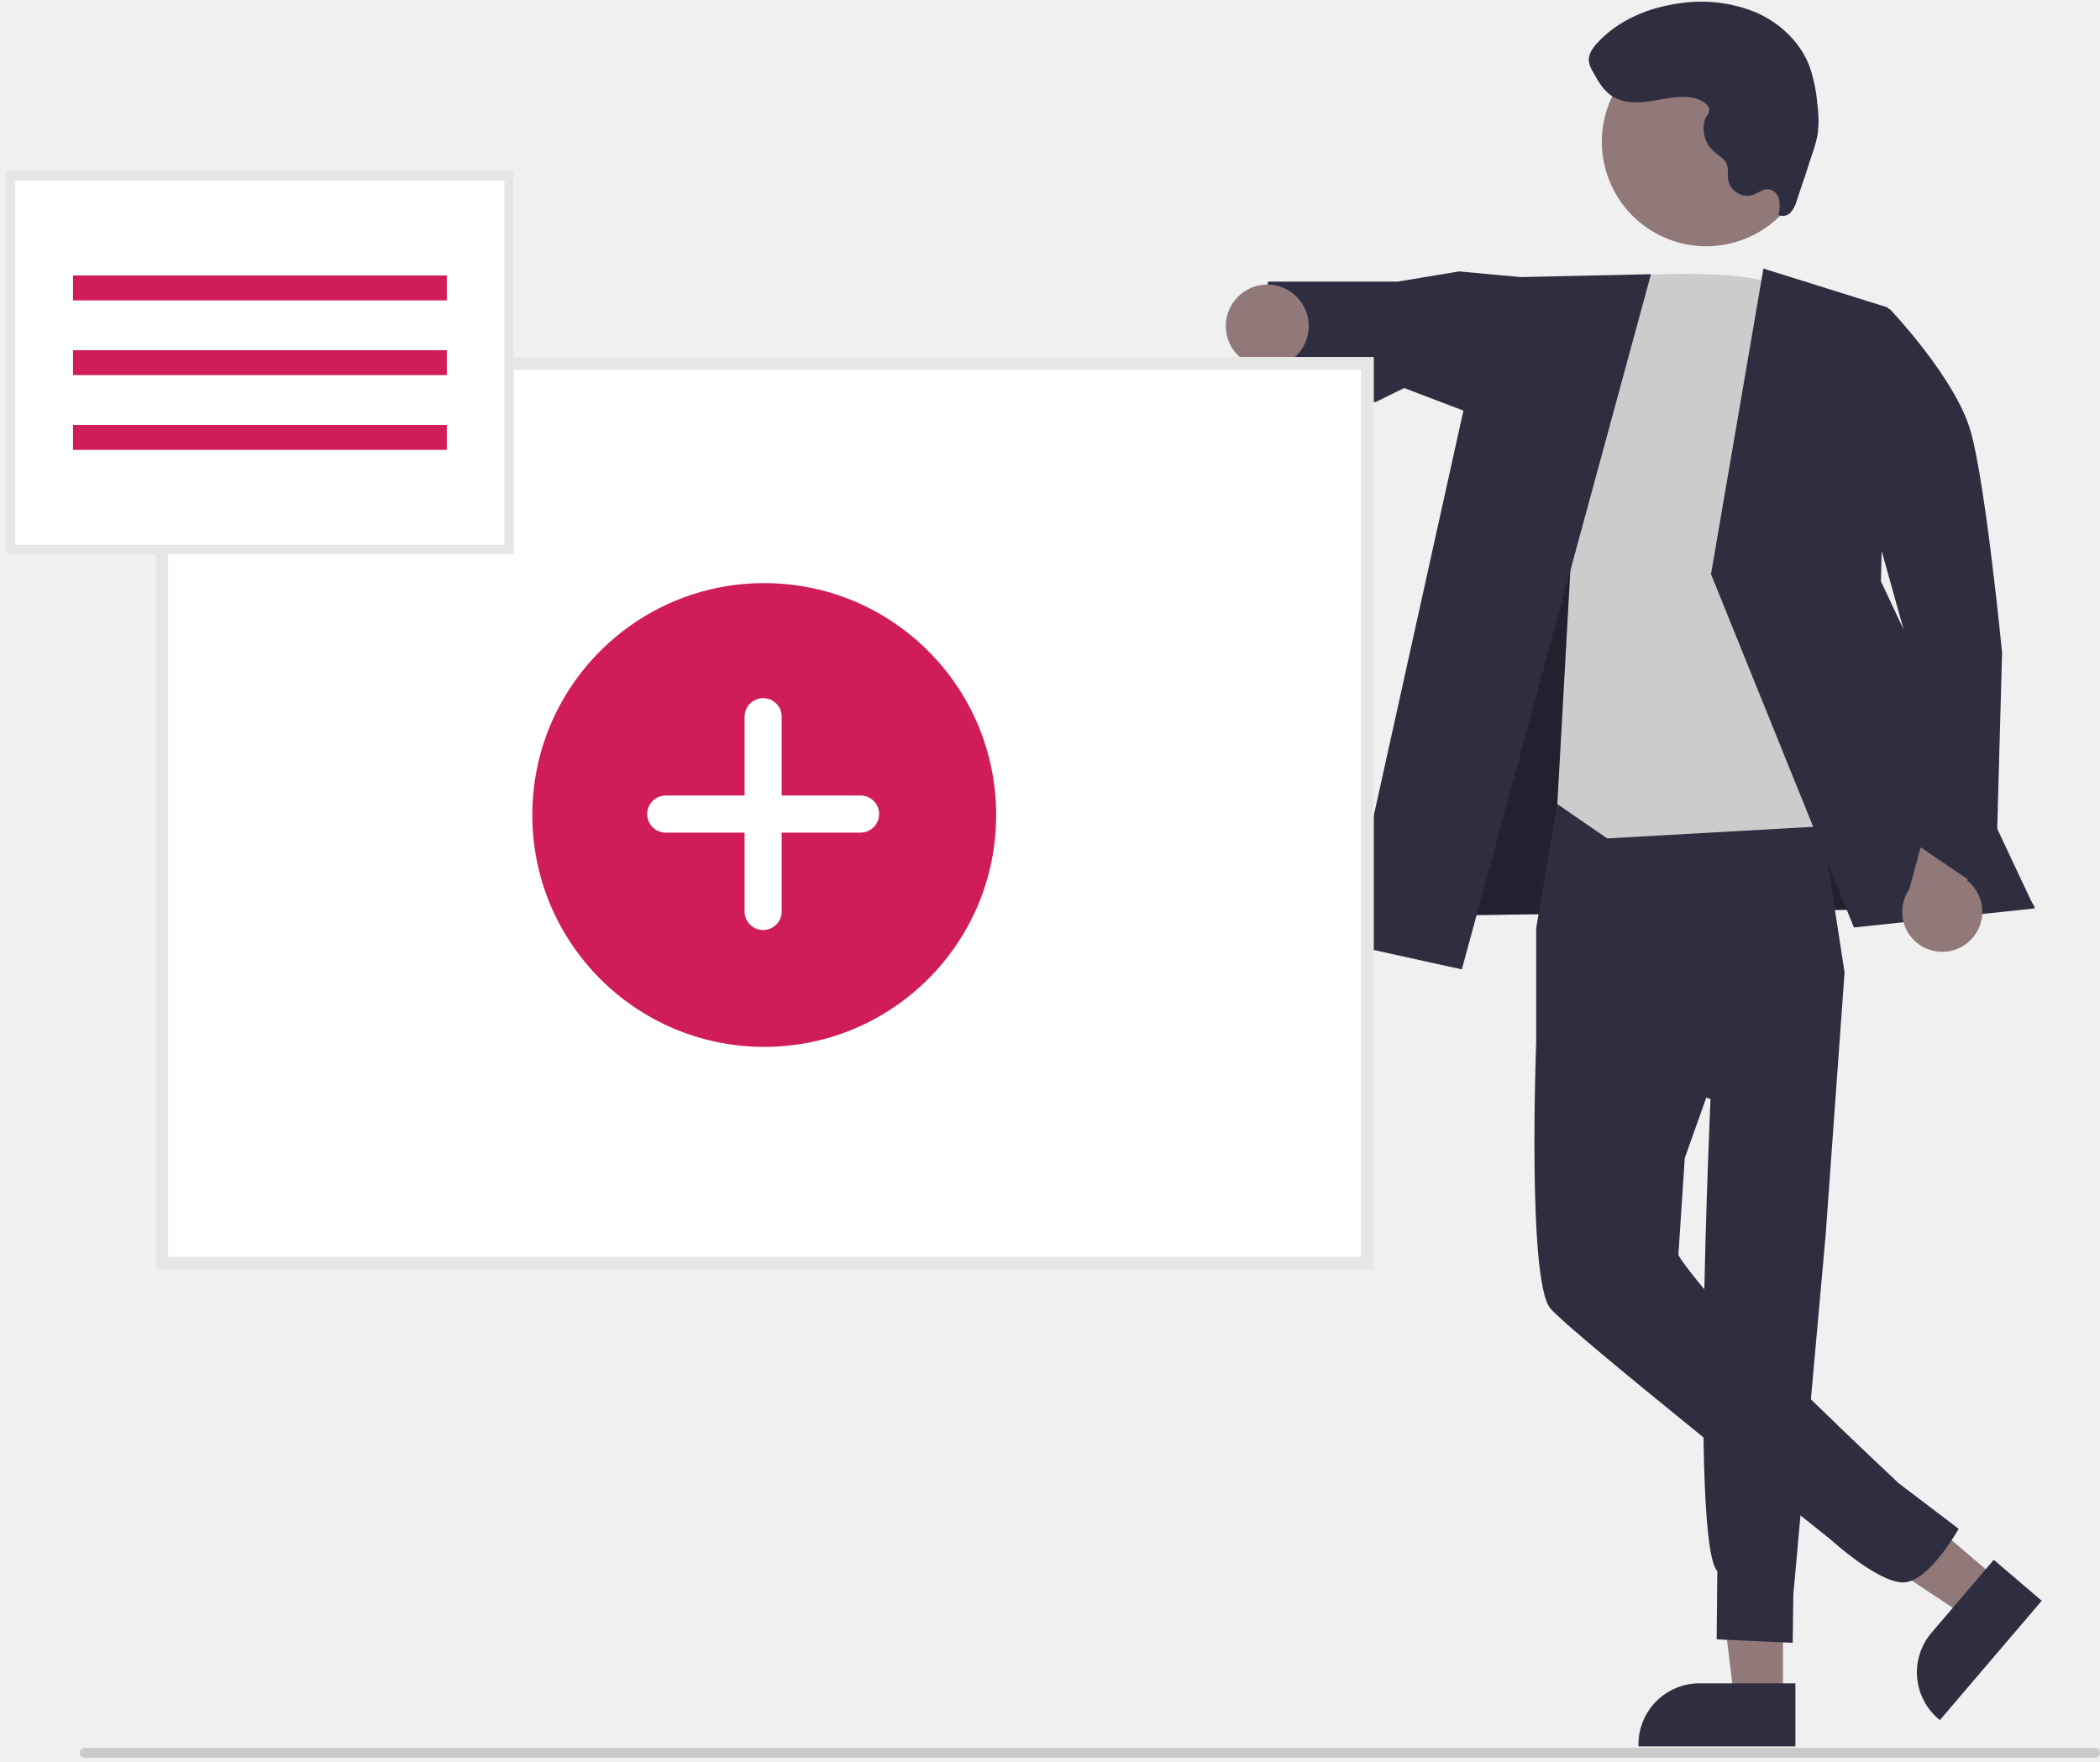
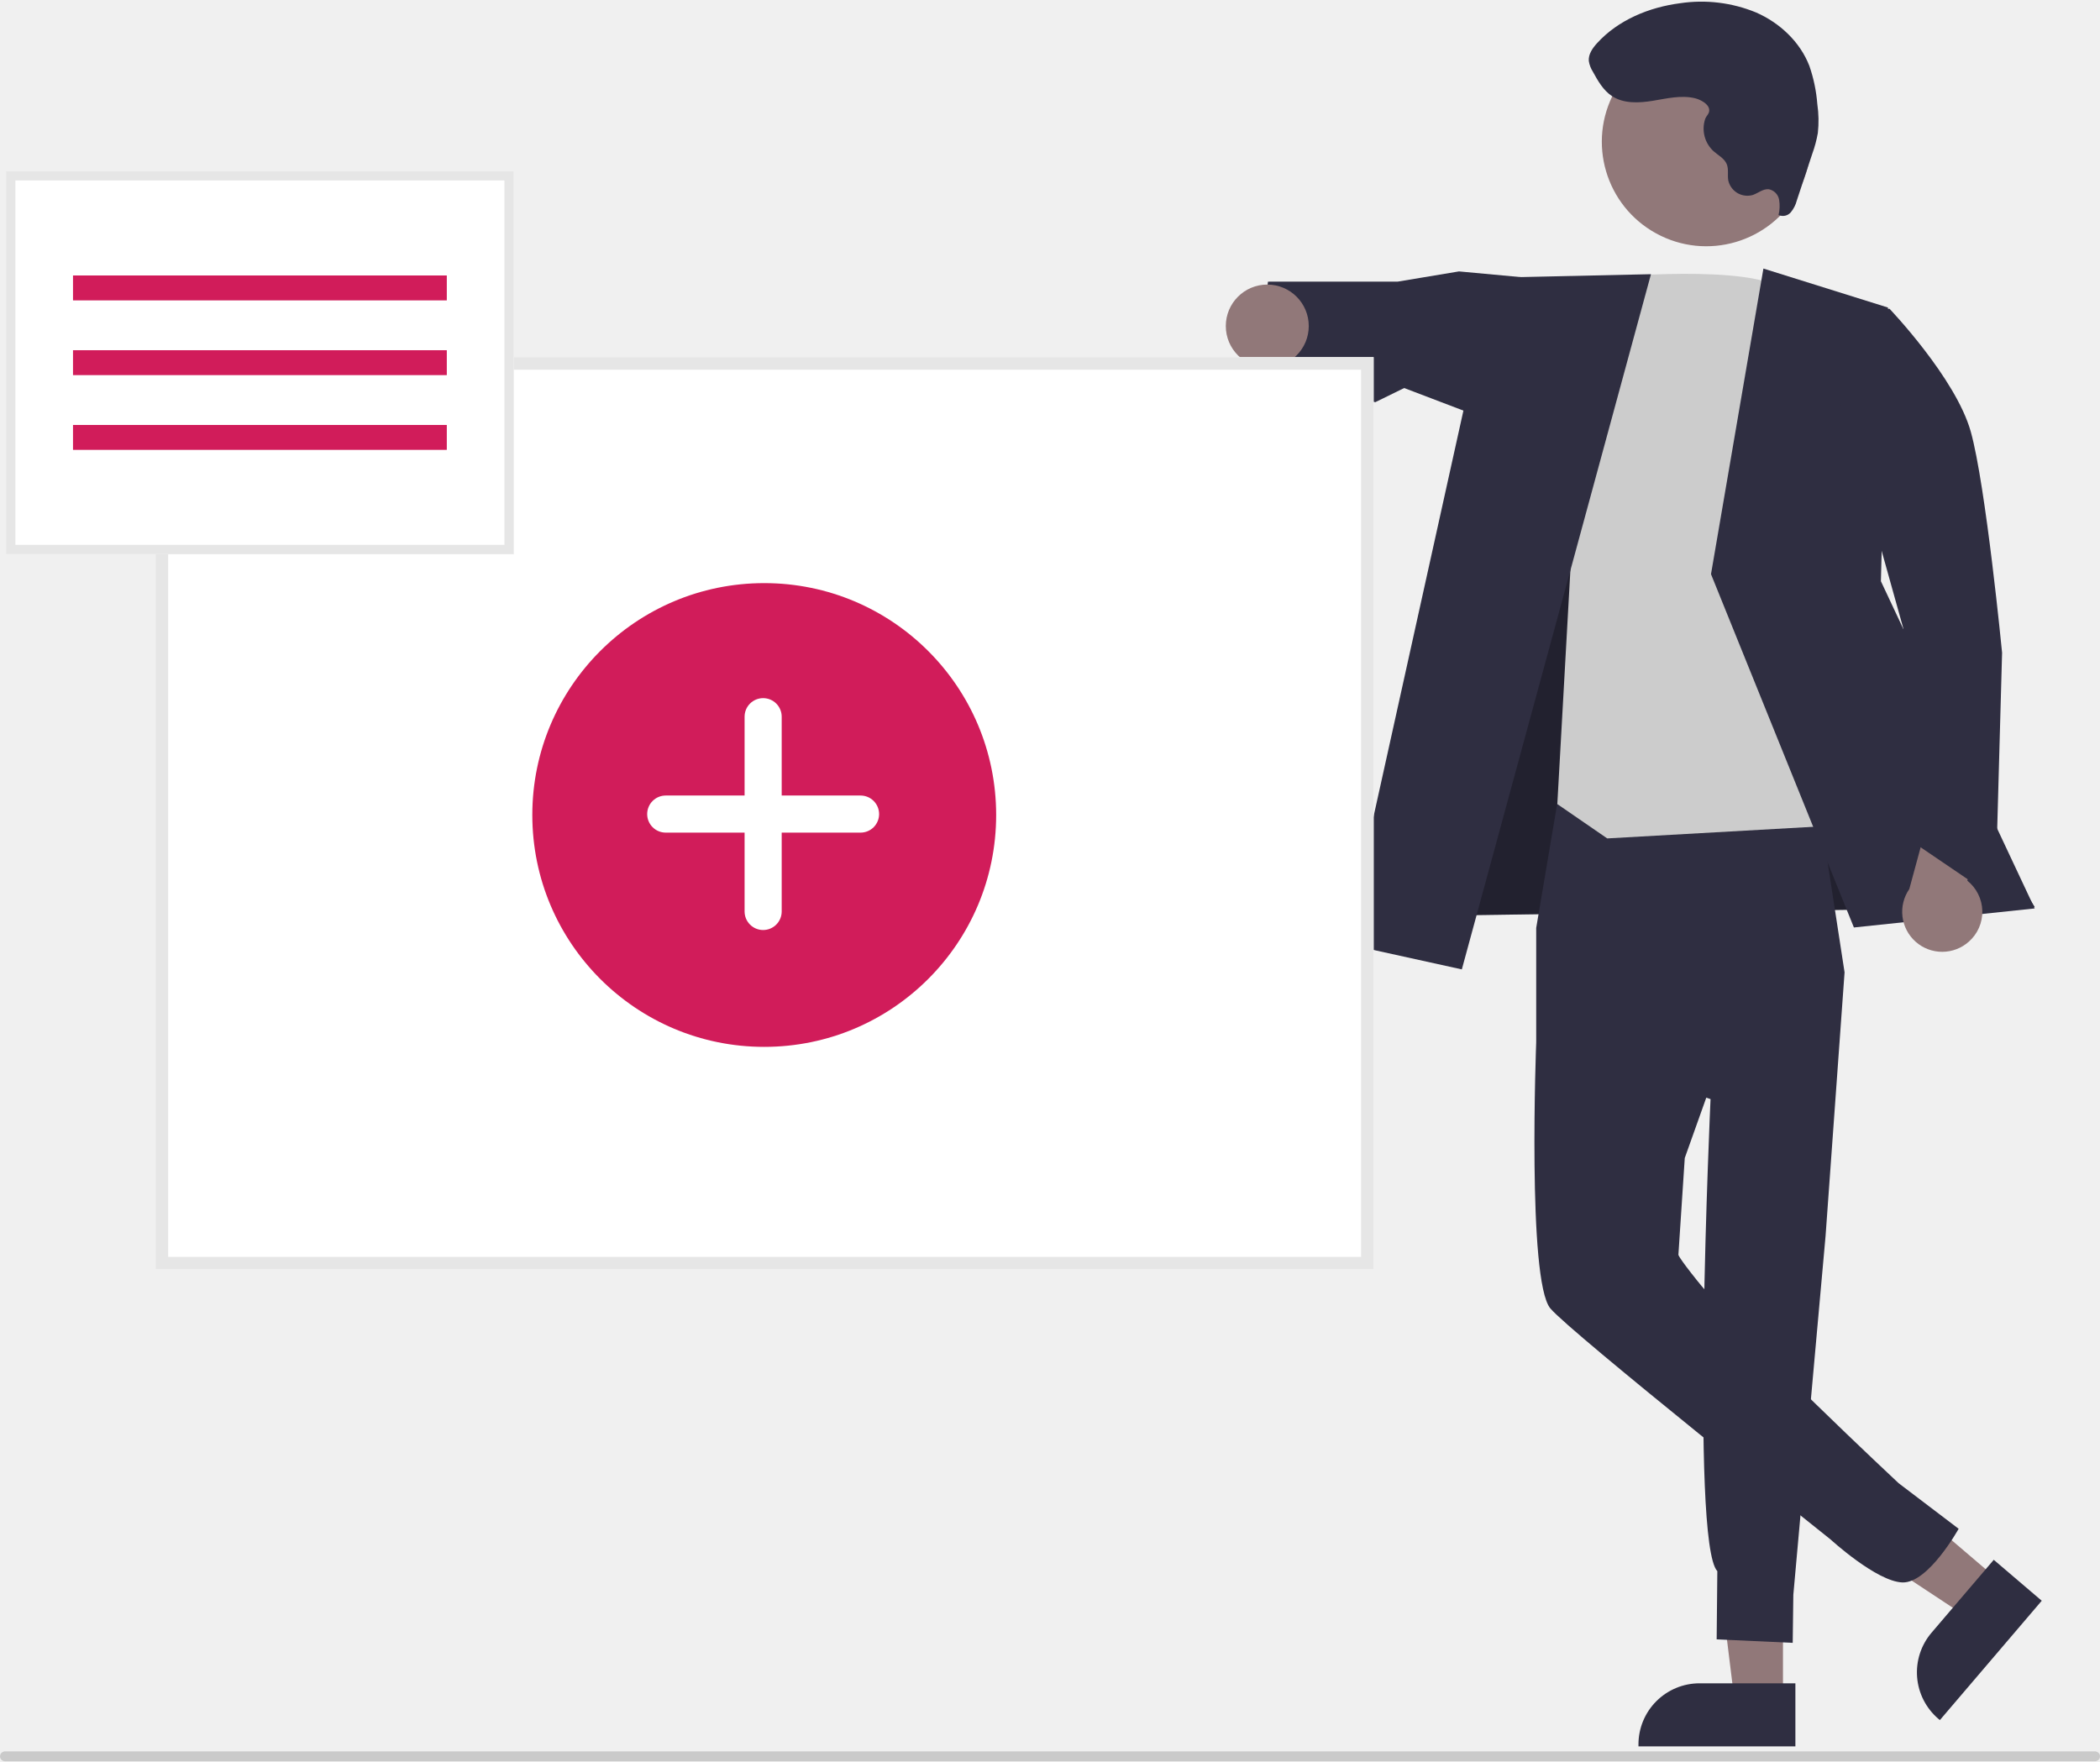
<svg xmlns="http://www.w3.org/2000/svg" width="211" height="177" viewBox="0 0 211 177" fill="none">
-   <g clip-path="url(#clip0_245_5810)">
+   <g clip-path="url(#clip0_245_5895)">
    <path d="M179.147 170.76L174.257 170.76L171.931 151.897L179.148 151.898L179.147 170.76Z" fill="#917879" />
    <path d="M180.394 175.5L164.626 175.5V175.3C164.626 173.673 165.273 172.112 166.424 170.961C167.575 169.81 169.136 169.163 170.763 169.163H170.764L180.394 169.163L180.394 175.5Z" fill="#2F2E41" />
    <path d="M200.73 158.737L197.556 162.458L181.697 151.984L186.382 146.493L200.73 158.737Z" fill="#917879" />
    <path d="M205.146 160.866L194.91 172.86L194.758 172.731C193.52 171.674 192.753 170.169 192.624 168.547C192.496 166.924 193.017 165.317 194.073 164.078L194.074 164.078L200.325 156.752L205.146 160.866Z" fill="#2F2E41" />
    <path d="M144.424 77.998L142.902 92.037L204.438 91.159L177.602 47.432L155.69 46.645L144.424 77.998Z" fill="#2F2E41" />
    <path opacity="0.28" d="M144.424 77.998L142.902 92.037L204.438 91.159L177.602 47.432L155.69 46.645L144.424 77.998Z" fill="black" />
    <path d="M156.524 80.408L154.352 93.253V104.735L171.868 110.453C171.868 110.453 169.817 155.051 172.551 157.891L172.484 164.748L180.125 165.096L180.187 160.27L183.427 124.198L185.335 97.715L182.241 77.635L156.524 80.408Z" fill="#2F2E41" />
    <path d="M170.095 91.465L154.352 104.735C154.352 104.735 153.431 128.677 155.771 131.485C157.78 133.896 183.917 154.697 183.917 154.697C183.917 154.697 188.562 158.958 191.166 159.026C193.769 159.094 196.797 153.634 196.797 153.634L190.768 149.053C190.768 149.053 175.149 134.474 170.511 128.677C168.639 126.337 168.639 126.103 168.639 126.103L169.279 116.373L175.713 98.315L170.095 91.465Z" fill="#2F2E41" />
    <path d="M153.381 27.902L146.594 27.275L140.437 28.301L127.4 28.305L126.29 37.754L138.187 40.416L141.086 38.995L153.171 43.599L153.381 27.902Z" fill="#2F2E41" />
    <path d="M161.488 27.873C161.488 27.873 175.893 26.523 179.168 29.097C182.444 31.67 189.463 82.677 189.463 82.677L161.488 84.256L156.473 80.805L157.896 55.341L161.488 27.873Z" fill="#CCCCCC" />
    <path d="M165.884 27.555L149.995 27.904L135.18 94.844L146.879 97.418L165.884 27.555Z" fill="#2F2E41" />
    <path d="M177.181 26.989L189.697 30.907L188.986 58.41L204.438 91.293L186.273 93.206L171.915 57.699L177.181 26.989Z" fill="#2F2E41" />
    <path d="M197.82 94.633C198.259 94.247 198.608 93.769 198.842 93.233C199.076 92.698 199.19 92.117 199.176 91.533C199.161 90.948 199.019 90.374 198.758 89.851C198.498 89.327 198.126 88.867 197.669 88.503L200.187 79.719L195.222 76.887L191.84 89.342C191.279 90.151 191.035 91.137 191.153 92.114C191.27 93.091 191.743 93.991 192.48 94.644C193.217 95.296 194.168 95.655 195.152 95.653C196.136 95.651 197.086 95.288 197.82 94.633Z" fill="#917879" />
    <path d="M182.444 31.67L189.85 31.028C189.85 31.028 196.499 37.982 198.012 43.366C199.525 48.751 201.162 65.597 201.162 65.597L200.479 90.242L191.822 84.363L191.241 63.165L182.444 31.67Z" fill="#2F2E41" />
    <path d="M180.657 19.283C183.438 14.196 181.569 7.817 176.481 5.036C171.393 2.255 165.015 4.124 162.233 9.212C159.452 14.3 161.322 20.678 166.41 23.46C171.497 26.241 177.876 24.371 180.657 19.283Z" fill="#917879" />
    <path d="M170.275 9.865C168.898 9.546 167.468 9.899 166.073 10.128C164.677 10.356 163.14 10.432 161.96 9.653C161.088 9.079 160.552 8.128 160.049 7.213C159.839 6.886 159.699 6.519 159.638 6.136C159.579 5.459 160.009 4.842 160.466 4.34C162.589 2.006 165.692 0.729 168.82 0.323C171.4 -0.061 174.036 0.261 176.448 1.255C178.823 2.296 180.864 4.204 181.798 6.623C182.228 7.861 182.496 9.15 182.597 10.457C182.738 11.418 182.756 12.394 182.651 13.36C182.525 14.076 182.337 14.78 182.088 15.463L180.541 20.134C180.43 20.575 180.222 20.986 179.933 21.337C179.784 21.509 179.584 21.629 179.362 21.677C179.14 21.726 178.908 21.701 178.701 21.607C178.825 21.1 178.844 20.573 178.756 20.058C178.708 19.802 178.584 19.565 178.4 19.38C178.216 19.195 177.981 19.068 177.725 19.018C177.155 18.957 176.668 19.399 176.127 19.59C175.88 19.663 175.62 19.687 175.363 19.66C175.107 19.633 174.858 19.556 174.631 19.433C174.404 19.309 174.204 19.143 174.041 18.942C173.879 18.742 173.757 18.511 173.684 18.264C173.669 18.214 173.656 18.163 173.645 18.112C173.56 17.578 173.703 17.007 173.501 16.505C173.264 15.918 172.635 15.61 172.163 15.188C171.732 14.79 171.423 14.278 171.274 13.711C171.124 13.144 171.139 12.546 171.318 11.987C171.444 11.598 171.801 11.421 171.73 10.975C171.636 10.389 170.772 9.98 170.275 9.865Z" fill="#2F2E41" />
    <path d="M127.331 36.932C129.633 36.932 131.499 35.066 131.499 32.765C131.499 30.463 129.633 28.597 127.331 28.597C125.03 28.597 123.164 30.463 123.164 32.765C123.164 35.066 125.03 36.932 127.331 36.932Z" fill="#917879" />
    <path d="M138.016 127.571H15.636V35.891H138.016V127.571Z" fill="white" />
    <path d="M138.016 127.571H15.636V35.891H138.016V127.571ZM16.897 37.152V126.309H136.754V37.152H16.897Z" fill="#E6E6E6" />
    <path d="M76.788 105.205C89.657 105.205 100.09 94.772 100.09 81.903C100.09 69.033 89.657 58.6 76.788 58.6C63.918 58.6 53.485 69.033 53.485 81.903C53.485 94.772 63.918 105.205 76.788 105.205Z" fill="#D11C5A" />
    <path d="M86.464 79.946H78.542V72.023C78.542 71.529 78.345 71.055 77.996 70.705C77.646 70.355 77.172 70.159 76.677 70.159C76.183 70.159 75.709 70.355 75.359 70.705C75.009 71.055 74.813 71.529 74.813 72.023V79.946H66.89C66.396 79.946 65.921 80.142 65.572 80.492C65.222 80.842 65.026 81.316 65.026 81.81C65.026 82.305 65.222 82.779 65.572 83.128C65.921 83.478 66.396 83.674 66.89 83.674H74.813V91.597C74.813 92.092 75.009 92.566 75.359 92.915C75.709 93.265 76.183 93.462 76.677 93.462C77.172 93.462 77.646 93.265 77.996 92.915C78.345 92.566 78.542 92.092 78.542 91.597V83.674H86.464C86.959 83.674 87.433 83.478 87.783 83.128C88.132 82.779 88.329 82.305 88.329 81.81C88.329 81.316 88.132 80.842 87.783 80.492C87.433 80.142 86.959 79.946 86.464 79.946Z" fill="white" />
    <path d="M51.623 55.694H0.607V17.198H51.623V55.694Z" fill="white" />
    <path d="M51.623 55.694H0.607V17.198H51.623V55.694ZM1.545 54.756H50.684V18.137H1.545V54.756Z" fill="#E6E6E6" />
    <path d="M44.893 27.683H7.335V30.187H44.893V27.683Z" fill="#D11C5A" />
    <path d="M44.893 35.194H7.335V37.698H44.893V35.194Z" fill="#D11C5A" />
    <path d="M44.893 42.706H7.335V45.21H44.893V42.706Z" fill="#D11C5A" />
-     <path d="M210.496 176.641H8.508C8.375 176.641 8.248 176.588 8.154 176.494C8.061 176.4 8.008 176.273 8.008 176.141C8.008 176.008 8.061 175.881 8.154 175.787C8.248 175.693 8.375 175.64 8.508 175.64H210.496C210.629 175.64 210.756 175.693 210.85 175.787C210.944 175.881 210.997 176.008 210.997 176.141C210.997 176.274 210.944 176.401 210.85 176.495C210.756 176.589 210.629 176.641 210.496 176.641Z" fill="#CACACA" />
+     <path d="M210.479 177H0.519C0.381 177 0.249 176.947 0.152 176.853C0.055 176.759 0 176.632 0 176.5C0 176.368 0.055 176.241 0.152 176.147C0.249 176.053 0.381 176 0.519 176H210.479C210.617 176 210.75 176.053 210.848 176.146C210.945 176.24 211 176.367 211 176.5C211 176.633 210.945 176.76 210.848 176.854C210.75 176.947 210.617 177 210.479 177Z" fill="#CACACA" />
  </g>
  <defs>
-     <clipPath id="clip0_245_5810">
+     <clipPath id="clip0_245_5895">
      <rect width="211" height="177" fill="white" />
    </clipPath>
  </defs>
</svg>
